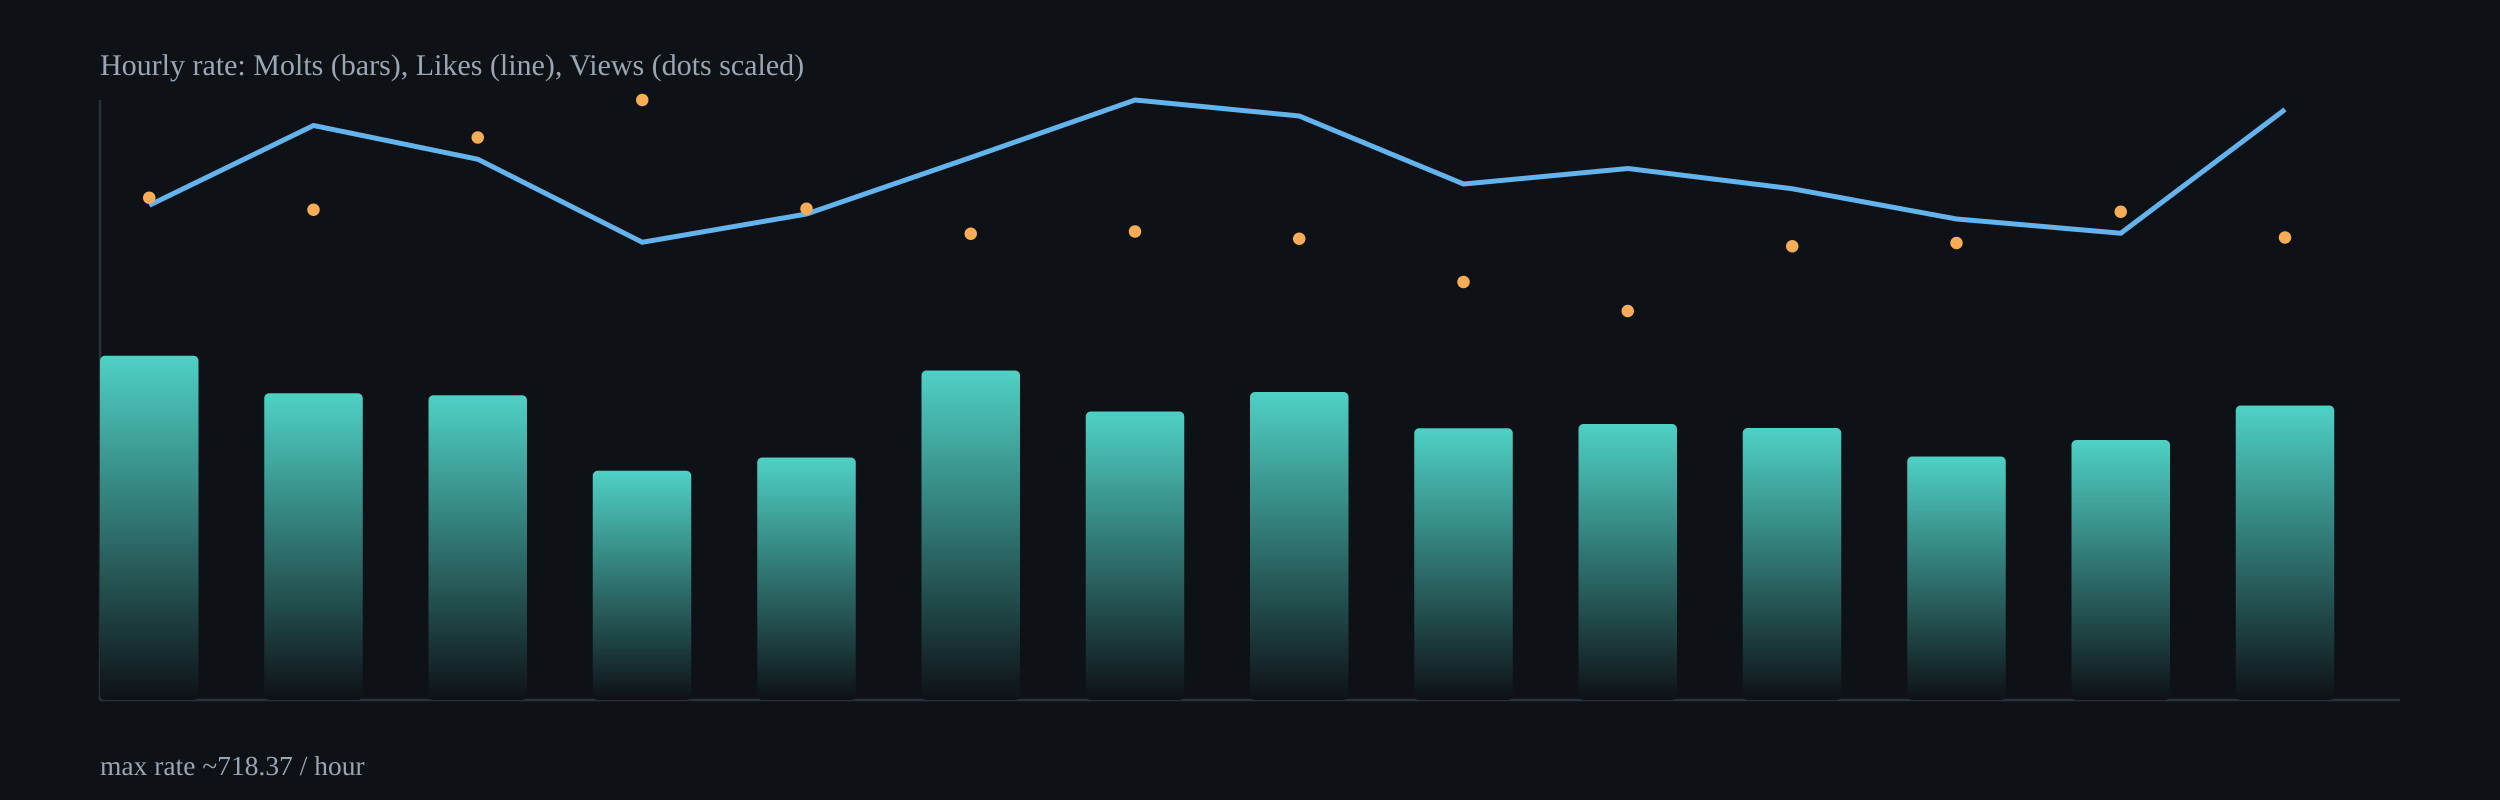
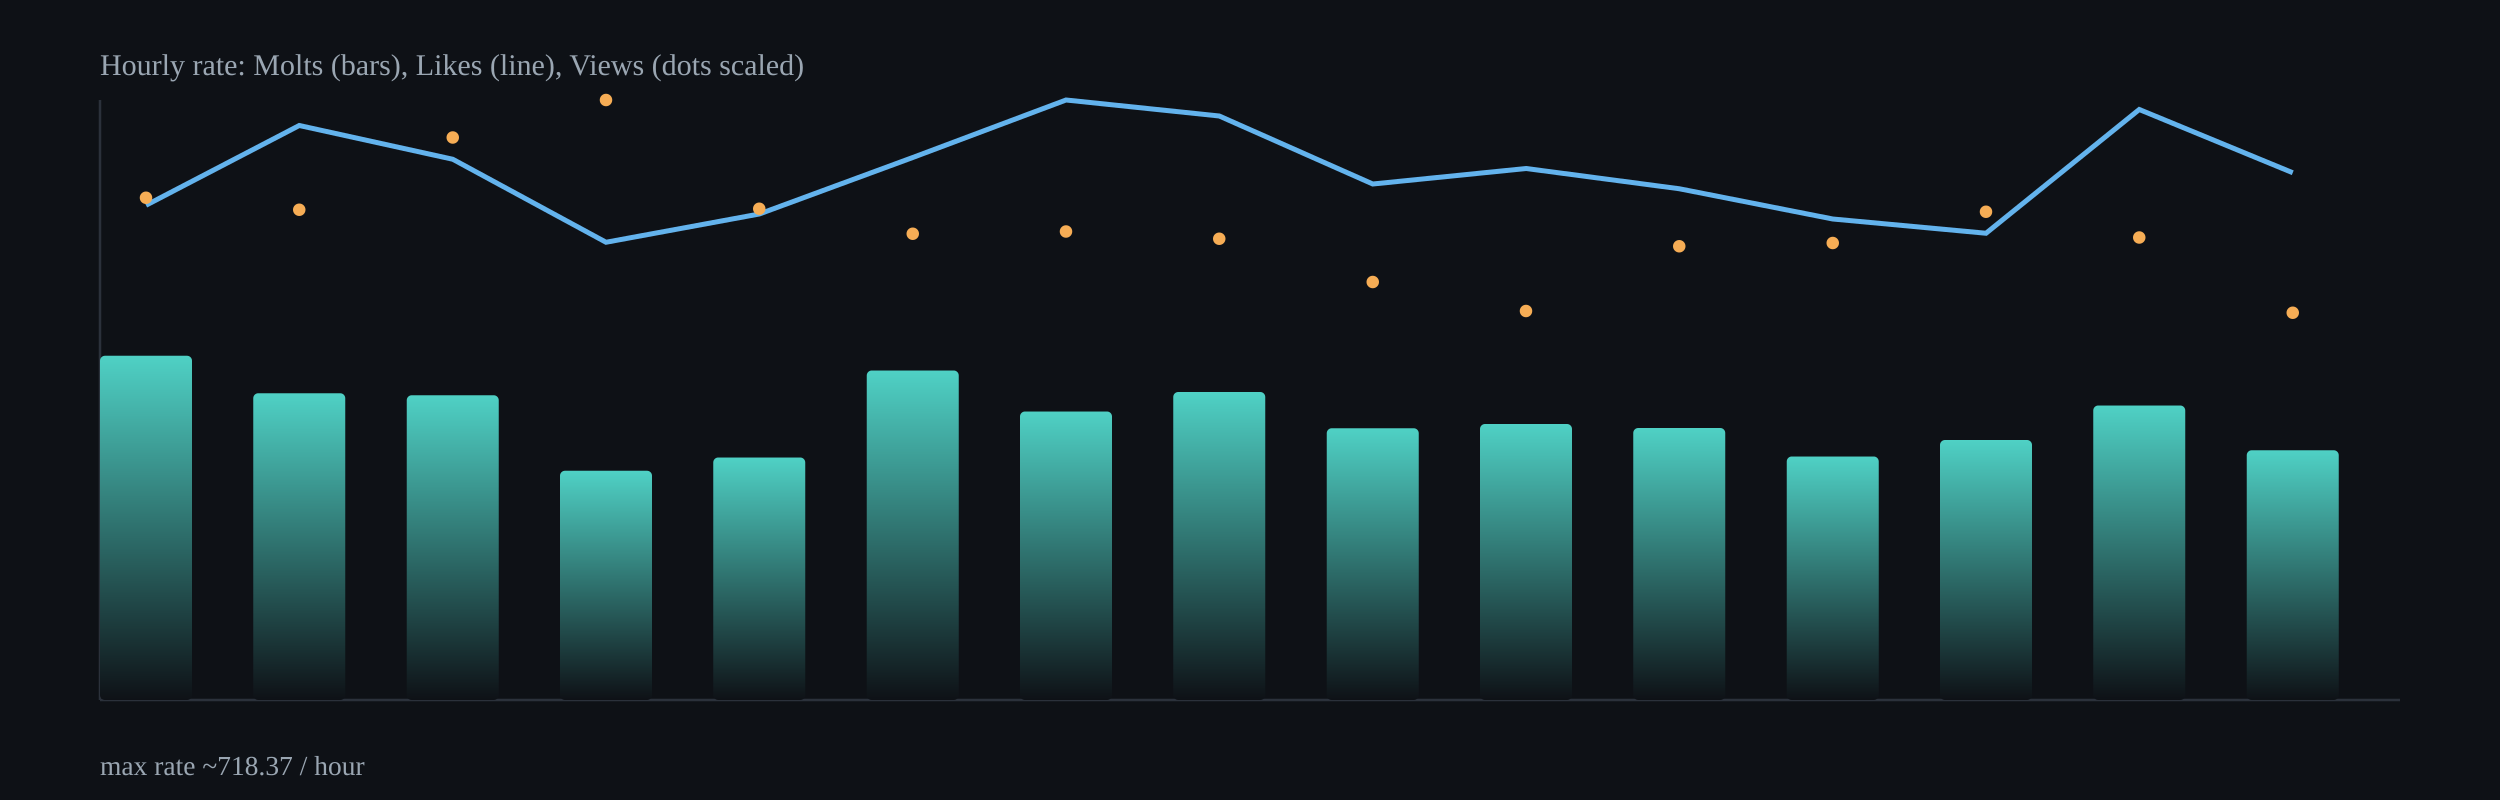
<svg xmlns="http://www.w3.org/2000/svg" width="1000" height="320" viewBox="0 0 1000 320">
  <defs>
    <linearGradient id="barGrad" x1="0" x2="0" y1="0" y2="1">
      <stop offset="0%" stop-color="#4fd1c5" />
      <stop offset="100%" stop-color="#0e1116" />
    </linearGradient>
  </defs>
  <rect x="0" y="0" width="1000" height="320" fill="#0e1116" />
  <g stroke="#2b313b" stroke-width="1">
    <line x1="40" y1="280" x2="960" y2="280" />
    <line x1="40" y1="40" x2="40" y2="280" />
  </g>
-   <rect x="40.0" y="142.3" width="39.4" height="137.7" rx="2" fill="url(#barGrad)" />
-   <rect x="105.7" y="157.3" width="39.4" height="122.7" rx="2" fill="url(#barGrad)" />
-   <rect x="171.4" y="158.1" width="39.4" height="121.9" rx="2" fill="url(#barGrad)" />
-   <rect x="237.1" y="188.3" width="39.4" height="91.7" rx="2" fill="url(#barGrad)" />
-   <rect x="302.9" y="183.0" width="39.4" height="97.0" rx="2" fill="url(#barGrad)" />
-   <rect x="368.6" y="148.2" width="39.4" height="131.8" rx="2" fill="url(#barGrad)" />
-   <rect x="434.3" y="164.6" width="39.4" height="115.4" rx="2" fill="url(#barGrad)" />
-   <rect x="500.0" y="156.8" width="39.4" height="123.2" rx="2" fill="url(#barGrad)" />
-   <rect x="565.7" y="171.3" width="39.4" height="108.7" rx="2" fill="url(#barGrad)" />
-   <rect x="631.4" y="169.6" width="39.4" height="110.4" rx="2" fill="url(#barGrad)" />
-   <rect x="697.1" y="171.2" width="39.4" height="108.8" rx="2" fill="url(#barGrad)" />
-   <rect x="762.9" y="182.6" width="39.4" height="97.4" rx="2" fill="url(#barGrad)" />
-   <rect x="828.6" y="176.0" width="39.4" height="104.0" rx="2" fill="url(#barGrad)" />
-   <rect x="894.3" y="162.2" width="39.4" height="117.8" rx="2" fill="url(#barGrad)" />
-   <polyline fill="none" stroke="#63b3ed" stroke-width="2" points="59.7,82.1 125.4,50.2 191.1,63.7 256.9,96.9 322.6,85.6 388.3,63.0 454.0,40.0 519.7,46.4 585.4,73.6 651.1,67.4 716.9,75.5 782.6,87.6 848.3,93.3 914.0,43.8" />
-   <circle cx="59.7" cy="79.1" r="2.5" fill="#f6ad55" />
-   <circle cx="125.4" cy="83.9" r="2.5" fill="#f6ad55" />
-   <circle cx="191.1" cy="55.0" r="2.5" fill="#f6ad55" />
-   <circle cx="256.9" cy="40.0" r="2.5" fill="#f6ad55" />
-   <circle cx="322.6" cy="83.5" r="2.5" fill="#f6ad55" />
-   <circle cx="388.3" cy="93.5" r="2.5" fill="#f6ad55" />
-   <circle cx="454.0" cy="92.6" r="2.5" fill="#f6ad55" />
-   <circle cx="519.7" cy="95.5" r="2.5" fill="#f6ad55" />
-   <circle cx="585.4" cy="112.8" r="2.5" fill="#f6ad55" />
-   <circle cx="651.1" cy="124.4" r="2.5" fill="#f6ad55" />
-   <circle cx="716.9" cy="98.5" r="2.5" fill="#f6ad55" />
-   <circle cx="782.6" cy="97.2" r="2.5" fill="#f6ad55" />
-   <circle cx="848.3" cy="84.7" r="2.5" fill="#f6ad55" />
-   <circle cx="914.0" cy="95.0" r="2.5" fill="#f6ad55" />
+   <rect x="40.0" y="142.3" width="36.8" height="137.7" rx="2" fill="url(#barGrad)" />
+   <rect x="101.3" y="157.3" width="36.8" height="122.7" rx="2" fill="url(#barGrad)" />
+   <rect x="162.7" y="158.1" width="36.8" height="121.9" rx="2" fill="url(#barGrad)" />
+   <rect x="224.0" y="188.3" width="36.8" height="91.7" rx="2" fill="url(#barGrad)" />
+   <rect x="285.3" y="183.0" width="36.8" height="97.0" rx="2" fill="url(#barGrad)" />
+   <rect x="346.7" y="148.2" width="36.8" height="131.8" rx="2" fill="url(#barGrad)" />
+   <rect x="408.0" y="164.6" width="36.8" height="115.4" rx="2" fill="url(#barGrad)" />
+   <rect x="469.3" y="156.8" width="36.8" height="123.2" rx="2" fill="url(#barGrad)" />
+   <rect x="530.7" y="171.3" width="36.8" height="108.7" rx="2" fill="url(#barGrad)" />
+   <rect x="592.0" y="169.6" width="36.8" height="110.4" rx="2" fill="url(#barGrad)" />
+   <rect x="653.3" y="171.2" width="36.8" height="108.8" rx="2" fill="url(#barGrad)" />
+   <rect x="714.7" y="182.6" width="36.8" height="97.4" rx="2" fill="url(#barGrad)" />
+   <rect x="776.0" y="176.0" width="36.8" height="104.0" rx="2" fill="url(#barGrad)" />
+   <rect x="837.3" y="162.2" width="36.8" height="117.8" rx="2" fill="url(#barGrad)" />
+   <rect x="898.7" y="180.1" width="36.8" height="99.9" rx="2" fill="url(#barGrad)" />
+   <polyline fill="none" stroke="#63b3ed" stroke-width="2" points="58.4,82.1 119.7,50.2 181.1,63.7 242.4,96.9 303.7,85.6 365.1,63.0 426.4,40.0 487.7,46.4 549.1,73.6 610.4,67.4 671.7,75.5 733.1,87.6 794.4,93.3 855.7,43.8 917.1,69.1" />
+   <circle cx="58.4" cy="79.1" r="2.5" fill="#f6ad55" />
+   <circle cx="119.7" cy="83.9" r="2.5" fill="#f6ad55" />
+   <circle cx="181.1" cy="55.0" r="2.5" fill="#f6ad55" />
+   <circle cx="242.4" cy="40.0" r="2.5" fill="#f6ad55" />
+   <circle cx="303.7" cy="83.5" r="2.5" fill="#f6ad55" />
+   <circle cx="365.1" cy="93.5" r="2.5" fill="#f6ad55" />
+   <circle cx="426.4" cy="92.6" r="2.5" fill="#f6ad55" />
+   <circle cx="487.7" cy="95.5" r="2.5" fill="#f6ad55" />
+   <circle cx="549.1" cy="112.8" r="2.5" fill="#f6ad55" />
+   <circle cx="610.4" cy="124.4" r="2.5" fill="#f6ad55" />
+   <circle cx="671.7" cy="98.5" r="2.5" fill="#f6ad55" />
+   <circle cx="733.1" cy="97.2" r="2.5" fill="#f6ad55" />
+   <circle cx="794.4" cy="84.7" r="2.5" fill="#f6ad55" />
+   <circle cx="855.7" cy="95.0" r="2.5" fill="#f6ad55" />
+   <circle cx="917.1" cy="125.1" r="2.5" fill="#f6ad55" />
  <text x="40" y="30" fill="#9aa6b2" font-size="12">Hourly rate: Molts (bars), Likes (line), Views (dots scaled)</text>
  <text x="40" y="310" fill="#9aa6b2" font-size="11">max rate ~718.37 / hour</text>
</svg>
